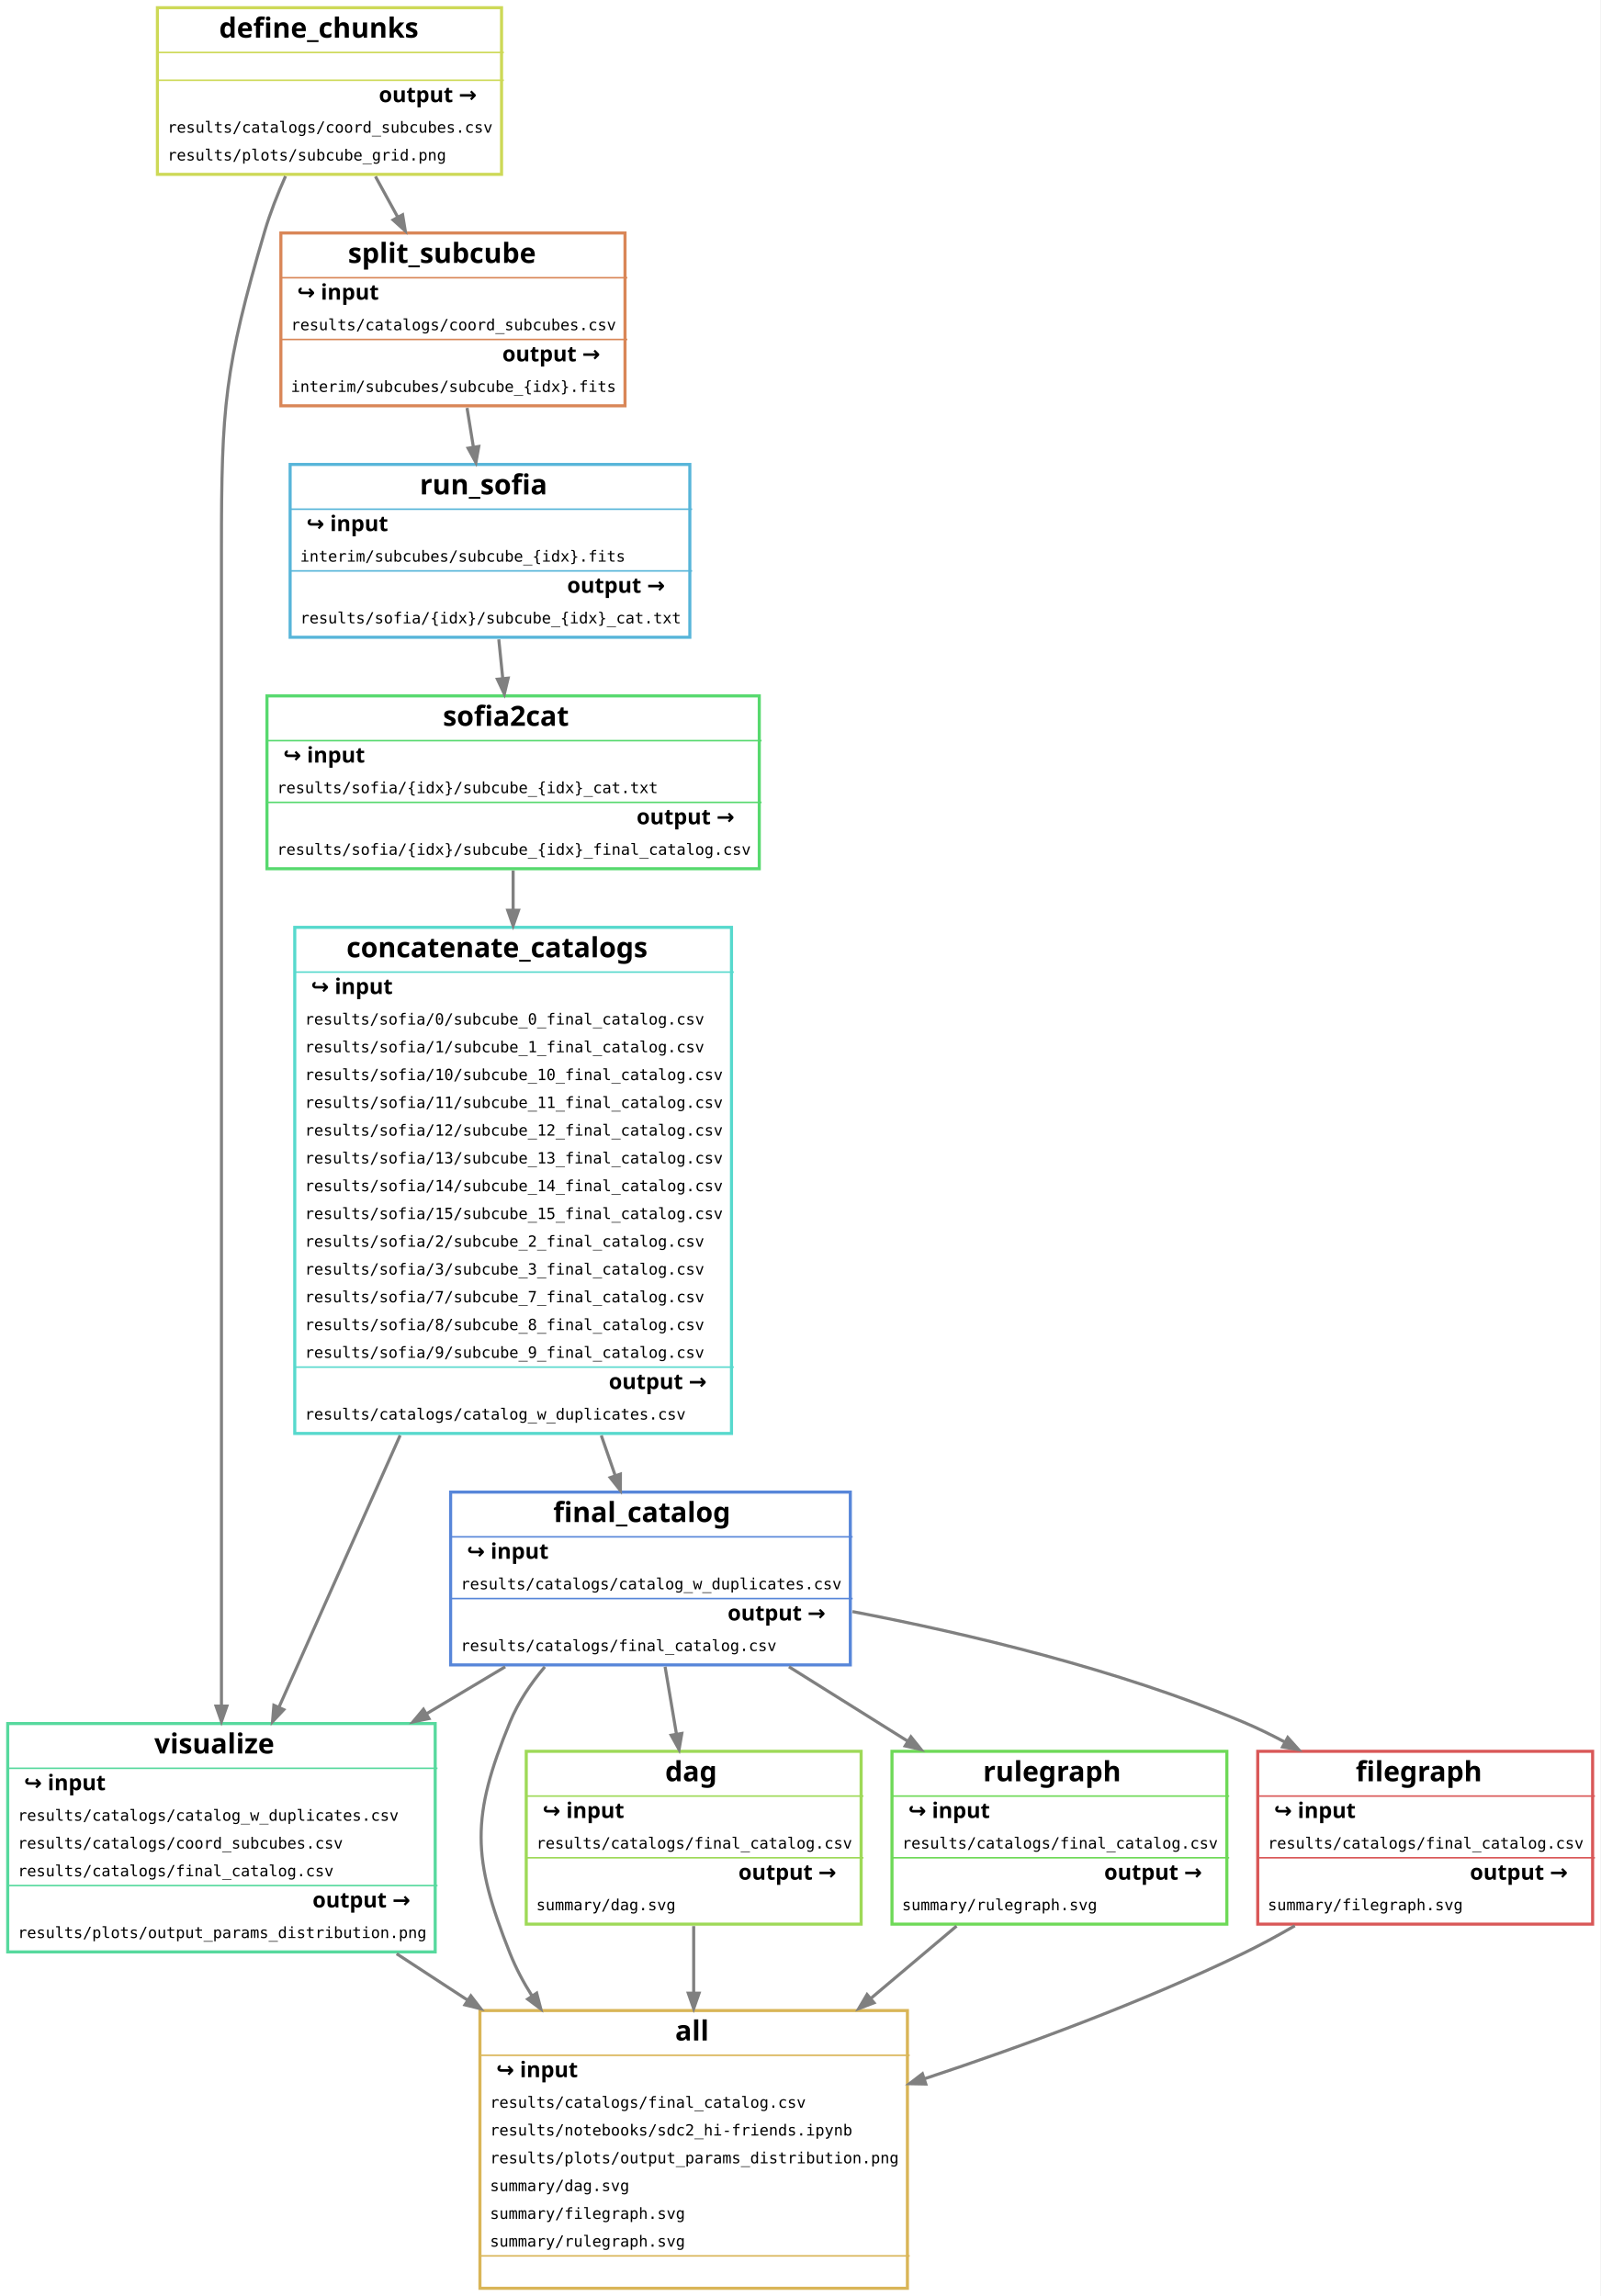
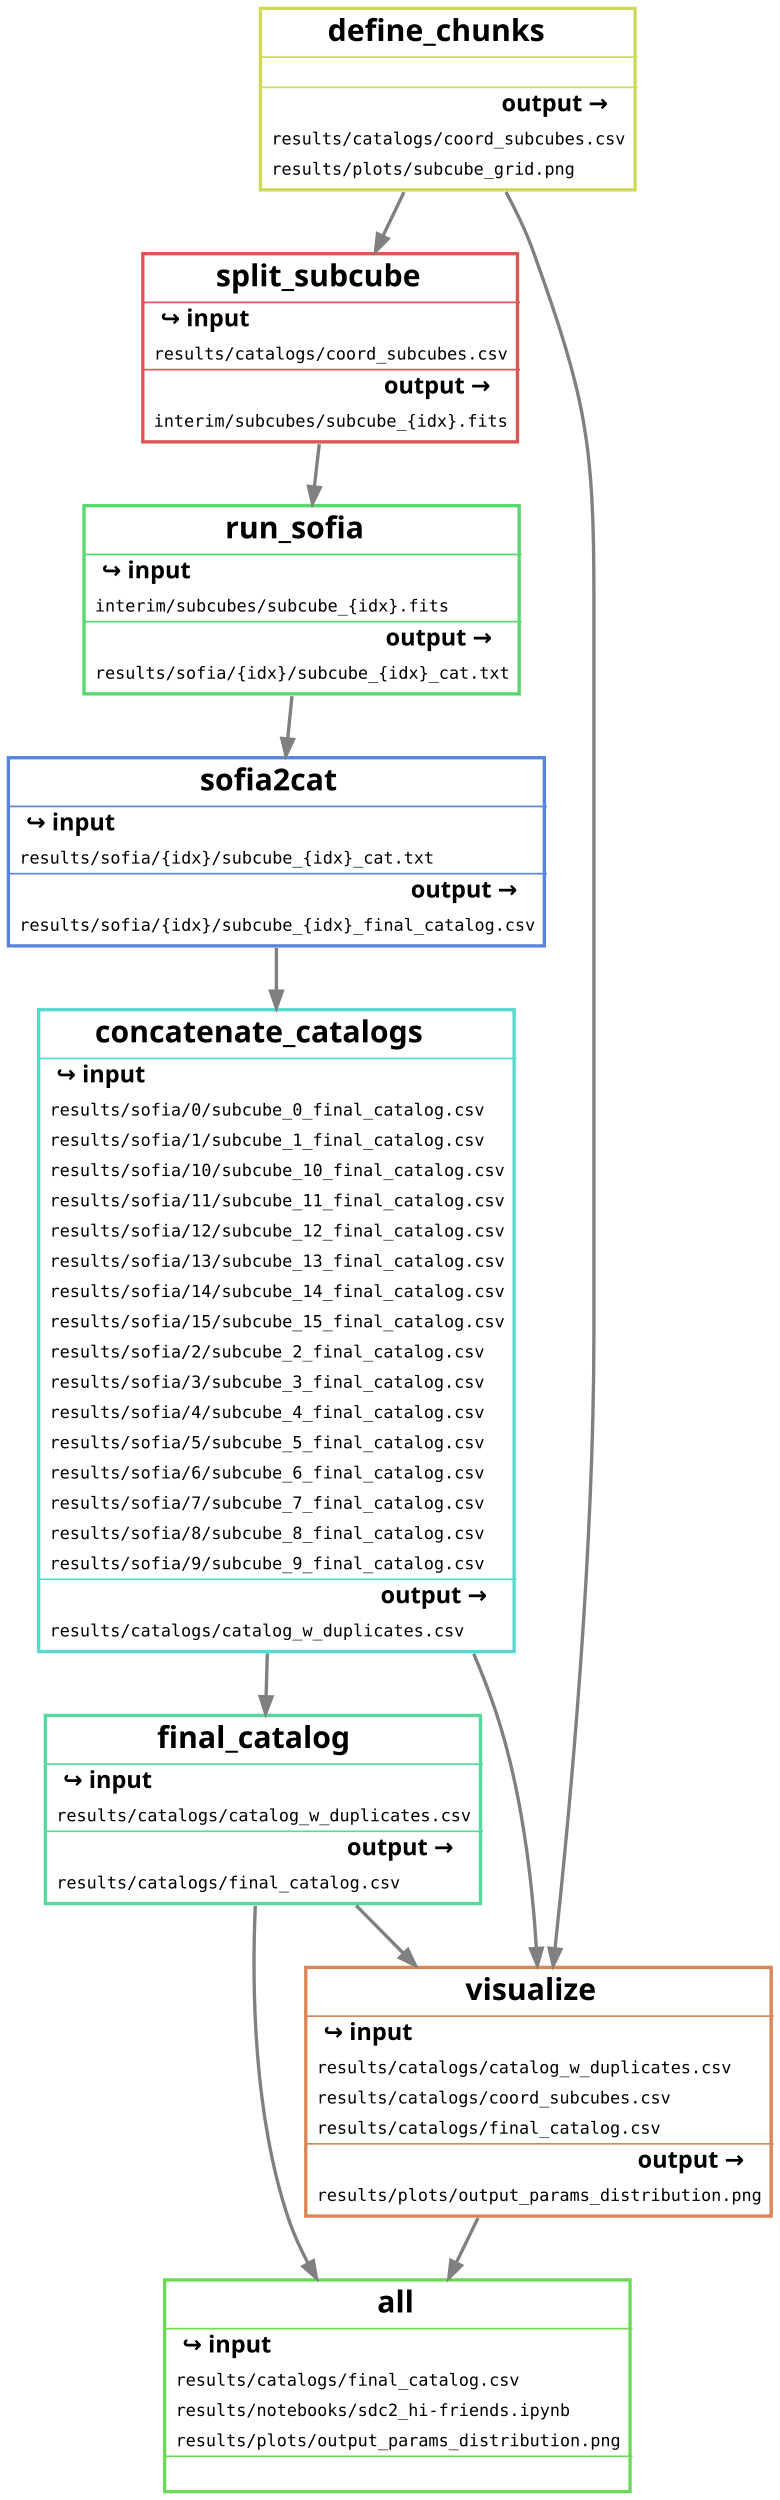
- <svg xmlns="http://www.w3.org/2000/svg" width="1037pt" height="1488pt" viewBox="0.00 0.00 1037.00 1488.00">
+ <svg xmlns="http://www.w3.org/2000/svg" width="464pt" height="1488pt" viewBox="0.00 0.00 464.00 1488.00">
  <g id="graph0" class="graph" transform="scale(1 1) rotate(0) translate(4 1484)">
-     <polygon fill="white" stroke="transparent" points="-4,4 -4,-1484 1033,-1484 1033,4 -4,4" />
+     <polygon fill="white" stroke="transparent" points="-4,4 -4,-1484 460,-1484 460,4 -4,4" />
    <g id="node1" class="node">
-       <text text-anchor="start" x="433.5" y="-161.6" font-family="sans" font-weight="bold" font-size="18.00">all</text>
-       <text text-anchor="start" x="313.5" y="-137.8" font-family="sans" font-size="10.00"> </text>
-       <text text-anchor="start" x="317.5" y="-137.8" font-family="sans" font-weight="bold" font-size="14.00">↪ input</text>
-       <text text-anchor="start" x="375.5" y="-137.8" font-family="sans" font-size="10.00"> </text>
-       <text text-anchor="start" x="313.5" y="-118" font-family="monospace" font-size="10.00">results/catalogs/final_catalog.csv</text>
-       <text text-anchor="start" x="313.5" y="-100" font-family="monospace" font-size="10.00">results/notebooks/sdc2_hi-friends.ipynb</text>
-       <text text-anchor="start" x="313.5" y="-82" font-family="monospace" font-size="10.00">results/plots/output_params_distribution.png</text>
-       <text text-anchor="start" x="313.5" y="-64" font-family="monospace" font-size="10.00">summary/dag.svg</text>
-       <text text-anchor="start" x="313.5" y="-46" font-family="monospace" font-size="10.00">summary/filegraph.svg</text>
-       <text text-anchor="start" x="313.5" y="-28" font-family="monospace" font-size="10.00">summary/rulegraph.svg</text>
-       <text text-anchor="start" x="571.5" y="-10" font-family="sans" font-size="10.00">  </text>
-       <polygon fill="#d9b557" stroke="#d9b557" points="307.5,-152 307.5,-152 585.5,-152 585.5,-152 307.5,-152" />
-       <polygon fill="#d9b557" stroke="#d9b557" points="307.5,-22 307.5,-22 585.5,-22 585.5,-22 307.5,-22" />
-       <polygon fill="none" stroke="#d9b557" stroke-width="2" points="307,-1 307,-181 584,-181 584,-1 307,-1" />
+       <text text-anchor="start" x="220.5" y="-107.6" font-family="sans" font-weight="bold" font-size="18.00">all</text>
+       <text text-anchor="start" x="100.5" y="-83.8" font-family="sans" font-size="10.00"> </text>
+       <text text-anchor="start" x="104.5" y="-83.8" font-family="sans" font-weight="bold" font-size="14.00">↪ input</text>
+       <text text-anchor="start" x="162.5" y="-83.8" font-family="sans" font-size="10.00"> </text>
+       <text text-anchor="start" x="100.5" y="-64" font-family="monospace" font-size="10.00">results/catalogs/final_catalog.csv</text>
+       <text text-anchor="start" x="100.5" y="-46" font-family="monospace" font-size="10.00">results/notebooks/sdc2_hi-friends.ipynb</text>
+       <text text-anchor="start" x="100.5" y="-28" font-family="monospace" font-size="10.00">results/plots/output_params_distribution.png</text>
+       <text text-anchor="start" x="358.5" y="-10" font-family="sans" font-size="10.00">  </text>
+       <polygon fill="#6ed957" stroke="#6ed957" points="94.5,-98 94.5,-98 372.5,-98 372.5,-98 94.5,-98" />
+       <polygon fill="#6ed957" stroke="#6ed957" points="94.5,-22 94.5,-22 372.5,-22 372.5,-22 94.5,-22" />
+       <polygon fill="none" stroke="#6ed957" stroke-width="2" points="94,-1 94,-127 371,-127 371,-1 94,-1" />
    </g>
    <g id="node2" class="node">
-       <text text-anchor="start" x="354.5" y="-497.6" font-family="sans" font-weight="bold" font-size="18.00">final_catalog</text>
-       <text text-anchor="start" x="294.5" y="-473.8" font-family="sans" font-size="10.00"> </text>
-       <text text-anchor="start" x="298.5" y="-473.8" font-family="sans" font-weight="bold" font-size="14.00">↪ input</text>
-       <text text-anchor="start" x="356.5" y="-473.8" font-family="sans" font-size="10.00"> </text>
-       <text text-anchor="start" x="294.5" y="-454" font-family="monospace" font-size="10.00">results/catalogs/catalog_w_duplicates.csv</text>
-       <text text-anchor="start" x="463.5" y="-433.8" font-family="sans" font-size="10.00"> </text>
-       <text text-anchor="start" x="467.5" y="-433.8" font-family="sans" font-weight="bold" font-size="14.00">output →</text>
-       <text text-anchor="start" x="537.5" y="-433.8" font-family="sans" font-size="10.00"> </text>
-       <text text-anchor="start" x="294.5" y="-414" font-family="monospace" font-size="10.00">results/catalogs/final_catalog.csv</text>
-       <polygon fill="#5786d9" stroke="#5786d9" points="288.5,-488 288.5,-488 548.5,-488 548.5,-488 288.5,-488" />
-       <polygon fill="#5786d9" stroke="#5786d9" points="288.5,-448 288.5,-448 548.5,-448 548.5,-448 288.5,-448" />
-       <polygon fill="none" stroke="#5786d9" stroke-width="2" points="288,-405 288,-517 547,-517 547,-405 288,-405" />
+       <text text-anchor="start" x="89.5" y="-443.6" font-family="sans" font-weight="bold" font-size="18.00">final_catalog</text>
+       <text text-anchor="start" x="29.5" y="-419.8" font-family="sans" font-size="10.00"> </text>
+       <text text-anchor="start" x="33.5" y="-419.8" font-family="sans" font-weight="bold" font-size="14.00">↪ input</text>
+       <text text-anchor="start" x="91.5" y="-419.8" font-family="sans" font-size="10.00"> </text>
+       <text text-anchor="start" x="29.5" y="-400" font-family="monospace" font-size="10.00">results/catalogs/catalog_w_duplicates.csv</text>
+       <text text-anchor="start" x="198.5" y="-379.8" font-family="sans" font-size="10.00"> </text>
+       <text text-anchor="start" x="202.5" y="-379.8" font-family="sans" font-weight="bold" font-size="14.00">output →</text>
+       <text text-anchor="start" x="272.5" y="-379.8" font-family="sans" font-size="10.00"> </text>
+       <text text-anchor="start" x="29.5" y="-360" font-family="monospace" font-size="10.00">results/catalogs/final_catalog.csv</text>
+       <polygon fill="#57d99e" stroke="#57d99e" points="23.5,-434 23.5,-434 283.5,-434 283.5,-434 23.5,-434" />
+       <polygon fill="#57d99e" stroke="#57d99e" points="23.5,-394 23.5,-394 283.5,-394 283.5,-394 23.5,-394" />
+       <polygon fill="none" stroke="#57d99e" stroke-width="2" points="23,-351 23,-463 282,-463 282,-351 23,-351" />
+     </g>
+     <g id="edge2" class="edge">
+       <path fill="none" stroke="grey" stroke-width="2" d="M147.95,-349.67C145.77,-299.61 147.15,-225.11 167.5,-164 170.57,-154.78 174.72,-145.6 179.45,-136.74" />
+       <polygon fill="grey" stroke="grey" stroke-width="2" points="182.51,-138.44 184.35,-128.01 176.4,-135.01 182.51,-138.44" />
+     </g>
+     <g id="node8" class="node">
+       <text text-anchor="start" x="273" y="-293.6" font-family="sans" font-weight="bold" font-size="18.00">visualize</text>
+       <text text-anchor="start" x="184.5" y="-269.8" font-family="sans" font-size="10.00"> </text>
+       <text text-anchor="start" x="188.5" y="-269.8" font-family="sans" font-weight="bold" font-size="14.00">↪ input</text>
+       <text text-anchor="start" x="246.5" y="-269.8" font-family="sans" font-size="10.00"> </text>
+       <text text-anchor="start" x="184.5" y="-250" font-family="monospace" font-size="10.00">results/catalogs/catalog_w_duplicates.csv</text>
+       <text text-anchor="start" x="184.5" y="-232" font-family="monospace" font-size="10.00">results/catalogs/coord_subcubes.csv</text>
+       <text text-anchor="start" x="184.5" y="-214" font-family="monospace" font-size="10.00">results/catalogs/final_catalog.csv</text>
+       <text text-anchor="start" x="371.5" y="-193.8" font-family="sans" font-size="10.00"> </text>
+       <text text-anchor="start" x="375.5" y="-193.8" font-family="sans" font-weight="bold" font-size="14.00">output →</text>
+       <text text-anchor="start" x="445.5" y="-193.8" font-family="sans" font-size="10.00"> </text>
+       <text text-anchor="start" x="184.5" y="-174" font-family="monospace" font-size="10.00">results/plots/output_params_distribution.png</text>
+       <polygon fill="#d98657" stroke="#d98657" points="178.5,-284 178.5,-284 456.5,-284 456.5,-284 178.5,-284" />
+       <polygon fill="#d98657" stroke="#d98657" points="178.5,-208 178.5,-208 456.5,-208 456.5,-208 178.5,-208" />
+       <polygon fill="none" stroke="#d98657" stroke-width="2" points="178,-165 178,-313 455,-313 455,-165 178,-165" />
+     </g>
+     <g id="edge8" class="edge">
+       <path fill="none" stroke="grey" stroke-width="2" d="M208.02,-349.8C217.06,-340.66 226.57,-331.03 236.06,-321.42" />
+       <polygon fill="grey" stroke="grey" stroke-width="2" points="238.76,-323.67 243.3,-314.09 233.78,-318.75 238.76,-323.67" />
+     </g>
+     <g id="node3" class="node">
+       <text text-anchor="start" x="52.5" y="-863.6" font-family="sans" font-weight="bold" font-size="18.00">concatenate_catalogs</text>
+       <text text-anchor="start" x="25.5" y="-839.8" font-family="sans" font-size="10.00"> </text>
+       <text text-anchor="start" x="29.5" y="-839.8" font-family="sans" font-weight="bold" font-size="14.00">↪ input</text>
+       <text text-anchor="start" x="87.5" y="-839.8" font-family="sans" font-size="10.00"> </text>
+       <text text-anchor="start" x="25.5" y="-820" font-family="monospace" font-size="10.00">results/sofia/0/subcube_0_final_catalog.csv</text>
+       <text text-anchor="start" x="25.5" y="-802" font-family="monospace" font-size="10.00">results/sofia/1/subcube_1_final_catalog.csv</text>
+       <text text-anchor="start" x="25.5" y="-784" font-family="monospace" font-size="10.00">results/sofia/10/subcube_10_final_catalog.csv</text>
+       <text text-anchor="start" x="25.5" y="-766" font-family="monospace" font-size="10.00">results/sofia/11/subcube_11_final_catalog.csv</text>
+       <text text-anchor="start" x="25.5" y="-748" font-family="monospace" font-size="10.00">results/sofia/12/subcube_12_final_catalog.csv</text>
+       <text text-anchor="start" x="25.5" y="-730" font-family="monospace" font-size="10.00">results/sofia/13/subcube_13_final_catalog.csv</text>
+       <text text-anchor="start" x="25.5" y="-712" font-family="monospace" font-size="10.00">results/sofia/14/subcube_14_final_catalog.csv</text>
+       <text text-anchor="start" x="25.5" y="-694" font-family="monospace" font-size="10.00">results/sofia/15/subcube_15_final_catalog.csv</text>
+       <text text-anchor="start" x="25.5" y="-676" font-family="monospace" font-size="10.00">results/sofia/2/subcube_2_final_catalog.csv</text>
+       <text text-anchor="start" x="25.5" y="-658" font-family="monospace" font-size="10.00">results/sofia/3/subcube_3_final_catalog.csv</text>
+       <text text-anchor="start" x="25.5" y="-640" font-family="monospace" font-size="10.00">results/sofia/4/subcube_4_final_catalog.csv</text>
+       <text text-anchor="start" x="25.5" y="-622" font-family="monospace" font-size="10.00">results/sofia/5/subcube_5_final_catalog.csv</text>
+       <text text-anchor="start" x="25.5" y="-604" font-family="monospace" font-size="10.00">results/sofia/6/subcube_6_final_catalog.csv</text>
+       <text text-anchor="start" x="25.5" y="-586" font-family="monospace" font-size="10.00">results/sofia/7/subcube_7_final_catalog.csv</text>
+       <text text-anchor="start" x="25.5" y="-568" font-family="monospace" font-size="10.00">results/sofia/8/subcube_8_final_catalog.csv</text>
+       <text text-anchor="start" x="25.5" y="-550" font-family="monospace" font-size="10.00">results/sofia/9/subcube_9_final_catalog.csv</text>
+       <text text-anchor="start" x="218.5" y="-529.8" font-family="sans" font-size="10.00"> </text>
+       <text text-anchor="start" x="222.5" y="-529.8" font-family="sans" font-weight="bold" font-size="14.00">output →</text>
+       <text text-anchor="start" x="292.5" y="-529.8" font-family="sans" font-size="10.00"> </text>
+       <text text-anchor="start" x="25.5" y="-510" font-family="monospace" font-size="10.00">results/catalogs/catalog_w_duplicates.csv</text>
+       <polygon fill="#57d9cd" stroke="#57d9cd" points="19.5,-854 19.5,-854 303.5,-854 303.5,-854 19.5,-854" />
+       <polygon fill="#57d9cd" stroke="#57d9cd" points="19.5,-544 19.5,-544 303.5,-544 303.5,-544 19.5,-544" />
+       <polygon fill="none" stroke="#57d9cd" stroke-width="2" points="19,-501 19,-883 302,-883 302,-501 19,-501" />
+     </g>
+     <g id="edge3" class="edge">
+       <path fill="none" stroke="grey" stroke-width="2" d="M155.1,-499.88C154.84,-490.95 154.6,-482.31 154.37,-474.15" />
+       <polygon fill="grey" stroke="grey" stroke-width="2" points="157.87,-473.98 154.09,-464.08 150.87,-474.18 157.87,-473.98" />
+     </g>
+     <g id="edge9" class="edge">
+       <path fill="none" stroke="grey" stroke-width="2" d="M277.96,-499.71C283.02,-487.84 287.6,-475.89 291.5,-464 306.19,-419.26 312.6,-367.08 315.26,-324.34" />
+       <polygon fill="grey" stroke="grey" stroke-width="2" points="318.76,-324.43 315.83,-314.25 311.77,-324.04 318.76,-324.43" />
+     </g>
+     <g id="node4" class="node">
+       <text text-anchor="start" x="115" y="-1013.6" font-family="sans" font-weight="bold" font-size="18.00">sofia2cat</text>
+       <text text-anchor="start" x="7.5" y="-989.8" font-family="sans" font-size="10.00"> </text>
+       <text text-anchor="start" x="11.5" y="-989.8" font-family="sans" font-weight="bold" font-size="14.00">↪ input</text>
+       <text text-anchor="start" x="69.5" y="-989.8" font-family="sans" font-size="10.00"> </text>
+       <text text-anchor="start" x="7.5" y="-970" font-family="monospace" font-size="10.00">results/sofia/{idx}/subcube_{idx}_cat.txt</text>
+       <text text-anchor="start" x="236.5" y="-949.8" font-family="sans" font-size="10.00"> </text>
+       <text text-anchor="start" x="240.5" y="-949.8" font-family="sans" font-weight="bold" font-size="14.00">output →</text>
+       <text text-anchor="start" x="310.5" y="-949.8" font-family="sans" font-size="10.00"> </text>
+       <text text-anchor="start" x="7.5" y="-930" font-family="monospace" font-size="10.00">results/sofia/{idx}/subcube_{idx}_final_catalog.csv</text>
+       <polygon fill="#5786d9" stroke="#5786d9" points="1.5,-1004 1.5,-1004 321.5,-1004 321.5,-1004 1.5,-1004" />
+       <polygon fill="#5786d9" stroke="#5786d9" points="1.5,-964 1.5,-964 321.5,-964 321.5,-964 1.5,-964" />
+       <polygon fill="none" stroke="#5786d9" stroke-width="2" points="1,-921 1,-1033 320,-1033 320,-921 1,-921" />
+     </g>
+     <g id="edge4" class="edge">
+       <path fill="none" stroke="grey" stroke-width="2" d="M160.5,-919.75C160.5,-911.79 160.5,-903.25 160.5,-894.32" />
+       <polygon fill="grey" stroke="grey" stroke-width="2" points="164,-894.08 160.5,-884.08 157,-894.08 164,-894.08" />
+     </g>
+     <g id="node5" class="node">
+       <text text-anchor="start" x="130" y="-1163.6" font-family="sans" font-weight="bold" font-size="18.00">run_sofia</text>
+       <text text-anchor="start" x="52.5" y="-1139.8" font-family="sans" font-size="10.00"> </text>
+       <text text-anchor="start" x="56.5" y="-1139.8" font-family="sans" font-weight="bold" font-size="14.00">↪ input</text>
+       <text text-anchor="start" x="114.5" y="-1139.8" font-family="sans" font-size="10.00"> </text>
+       <text text-anchor="start" x="52.5" y="-1120" font-family="monospace" font-size="10.00">interim/subcubes/subcube_{idx}.fits</text>
+       <text text-anchor="start" x="221.5" y="-1099.8" font-family="sans" font-size="10.00"> </text>
+       <text text-anchor="start" x="225.5" y="-1099.8" font-family="sans" font-weight="bold" font-size="14.00">output →</text>
+       <text text-anchor="start" x="295.5" y="-1099.8" font-family="sans" font-size="10.00"> </text>
+       <text text-anchor="start" x="52.5" y="-1080" font-family="monospace" font-size="10.00">results/sofia/{idx}/subcube_{idx}_cat.txt</text>
+       <polygon fill="#57d96e" stroke="#57d96e" points="46.5,-1154 46.5,-1154 306.5,-1154 306.5,-1154 46.5,-1154" />
+       <polygon fill="#57d96e" stroke="#57d96e" points="46.5,-1114 46.5,-1114 306.5,-1114 306.5,-1114 46.5,-1114" />
+       <polygon fill="none" stroke="#57d96e" stroke-width="2" points="46,-1071 46,-1183 305,-1183 305,-1071 46,-1071" />
    </g>
    <g id="edge5" class="edge">
-       <path fill="none" stroke="grey" stroke-width="2" d="M349.05,-403.77C339.86,-392.92 331.8,-380.88 326.5,-368 301.16,-306.34 301.87,-279.95 326.5,-218 330.29,-208.47 335.18,-199.23 340.82,-190.4" />
-       <polygon fill="grey" stroke="grey" stroke-width="2" points="343.76,-192.3 346.43,-182.05 337.95,-188.39 343.76,-192.3" />
+       <path fill="none" stroke="grey" stroke-width="2" d="M169.79,-1069.63C168.95,-1061.38 168.08,-1052.82 167.23,-1044.4" />
+       <polygon fill="grey" stroke="grey" stroke-width="2" points="170.69,-1043.81 166.2,-1034.22 163.72,-1044.52 170.69,-1043.81" />
    </g>
-     <g id="node8" class="node">
-       <text text-anchor="start" x="96" y="-347.6" font-family="sans" font-weight="bold" font-size="18.00">visualize</text>
-       <text text-anchor="start" x="7.5" y="-323.8" font-family="sans" font-size="10.00"> </text>
-       <text text-anchor="start" x="11.5" y="-323.8" font-family="sans" font-weight="bold" font-size="14.00">↪ input</text>
-       <text text-anchor="start" x="69.5" y="-323.8" font-family="sans" font-size="10.00"> </text>
-       <text text-anchor="start" x="7.5" y="-304" font-family="monospace" font-size="10.00">results/catalogs/catalog_w_duplicates.csv</text>
-       <text text-anchor="start" x="7.5" y="-286" font-family="monospace" font-size="10.00">results/catalogs/coord_subcubes.csv</text>
-       <text text-anchor="start" x="7.5" y="-268" font-family="monospace" font-size="10.00">results/catalogs/final_catalog.csv</text>
-       <text text-anchor="start" x="194.5" y="-247.8" font-family="sans" font-size="10.00"> </text>
-       <text text-anchor="start" x="198.5" y="-247.8" font-family="sans" font-weight="bold" font-size="14.00">output →</text>
-       <text text-anchor="start" x="268.5" y="-247.8" font-family="sans" font-size="10.00"> </text>
-       <text text-anchor="start" x="7.5" y="-228" font-family="monospace" font-size="10.00">results/plots/output_params_distribution.png</text>
-       <polygon fill="#57d99e" stroke="#57d99e" points="1.5,-338 1.5,-338 279.5,-338 279.5,-338 1.5,-338" />
-       <polygon fill="#57d99e" stroke="#57d99e" points="1.5,-262 1.5,-262 279.5,-262 279.5,-262 1.5,-262" />
-       <polygon fill="none" stroke="#57d99e" stroke-width="2" points="1,-219 1,-367 278,-367 278,-219 1,-219" />
-     </g>
-     <g id="edge13" class="edge">
-       <path fill="none" stroke="grey" stroke-width="2" d="M323.38,-403.8C307.02,-394.03 289.72,-383.7 272.55,-373.45" />
-       <polygon fill="grey" stroke="grey" stroke-width="2" points="273.97,-370.22 263.59,-368.09 270.38,-376.23 273.97,-370.22" />
-     </g>
-     <g id="node9" class="node">
-       <text text-anchor="start" x="427" y="-329.6" font-family="sans" font-weight="bold" font-size="18.00">dag</text>
-       <text text-anchor="start" x="343.5" y="-305.8" font-family="sans" font-size="10.00"> </text>
-       <text text-anchor="start" x="347.5" y="-305.8" font-family="sans" font-weight="bold" font-size="14.00">↪ input</text>
-       <text text-anchor="start" x="405.5" y="-305.8" font-family="sans" font-size="10.00"> </text>
-       <text text-anchor="start" x="343.5" y="-286" font-family="monospace" font-size="10.00">results/catalogs/final_catalog.csv</text>
-       <text text-anchor="start" x="470.5" y="-265.8" font-family="sans" font-size="10.00"> </text>
-       <text text-anchor="start" x="474.5" y="-265.8" font-family="sans" font-weight="bold" font-size="14.00">output →</text>
-       <text text-anchor="start" x="544.5" y="-265.8" font-family="sans" font-size="10.00"> </text>
-       <text text-anchor="start" x="343.5" y="-246" font-family="monospace" font-size="10.00">summary/dag.svg</text>
-       <polygon fill="#9ed957" stroke="#9ed957" points="337.5,-320 337.5,-320 555.5,-320 555.5,-320 337.5,-320" />
-       <polygon fill="#9ed957" stroke="#9ed957" points="337.5,-280 337.5,-280 555.5,-280 555.5,-280 337.5,-280" />
-       <polygon fill="none" stroke="#9ed957" stroke-width="2" points="337,-237 337,-349 554,-349 554,-237 337,-237" />
-     </g>
-     <g id="edge14" class="edge">
-       <path fill="none" stroke="grey" stroke-width="2" d="M426.98,-403.8C429.35,-389.74 431.92,-374.53 434.36,-360.04" />
-       <polygon fill="grey" stroke="grey" stroke-width="2" points="437.82,-360.59 436.03,-350.14 430.92,-359.42 437.82,-360.59" />
-     </g>
-     <g id="node10" class="node">
-       <text text-anchor="start" x="633" y="-329.6" font-family="sans" font-weight="bold" font-size="18.00">rulegraph</text>
-       <text text-anchor="start" x="580.5" y="-305.8" font-family="sans" font-size="10.00"> </text>
-       <text text-anchor="start" x="584.5" y="-305.8" font-family="sans" font-weight="bold" font-size="14.00">↪ input</text>
-       <text text-anchor="start" x="642.5" y="-305.8" font-family="sans" font-size="10.00"> </text>
-       <text text-anchor="start" x="580.5" y="-286" font-family="monospace" font-size="10.00">results/catalogs/final_catalog.csv</text>
-       <text text-anchor="start" x="707.5" y="-265.8" font-family="sans" font-size="10.00"> </text>
-       <text text-anchor="start" x="711.5" y="-265.8" font-family="sans" font-weight="bold" font-size="14.00">output →</text>
-       <text text-anchor="start" x="781.5" y="-265.8" font-family="sans" font-size="10.00"> </text>
-       <text text-anchor="start" x="580.5" y="-246" font-family="monospace" font-size="10.00">summary/rulegraph.svg</text>
-       <polygon fill="#6ed957" stroke="#6ed957" points="574.5,-320 574.5,-320 792.5,-320 792.5,-320 574.5,-320" />
-       <polygon fill="#6ed957" stroke="#6ed957" points="574.5,-280 574.5,-280 792.5,-280 792.5,-280 574.5,-280" />
-       <polygon fill="none" stroke="#6ed957" stroke-width="2" points="574,-237 574,-349 791,-349 791,-237 574,-237" />
-     </g>
-     <g id="edge15" class="edge">
-       <path fill="none" stroke="grey" stroke-width="2" d="M507.22,-403.8C532.04,-388.25 559.11,-371.3 584.38,-355.46" />
-       <polygon fill="grey" stroke="grey" stroke-width="2" points="586.26,-358.42 592.88,-350.14 582.54,-352.48 586.26,-358.42" />
-     </g>
-     <g id="node11" class="node">
-       <text text-anchor="start" x="874.5" y="-329.6" font-family="sans" font-weight="bold" font-size="18.00">filegraph</text>
-       <text text-anchor="start" x="817.5" y="-305.8" font-family="sans" font-size="10.00"> </text>
-       <text text-anchor="start" x="821.5" y="-305.8" font-family="sans" font-weight="bold" font-size="14.00">↪ input</text>
-       <text text-anchor="start" x="879.5" y="-305.8" font-family="sans" font-size="10.00"> </text>
-       <text text-anchor="start" x="817.5" y="-286" font-family="monospace" font-size="10.00">results/catalogs/final_catalog.csv</text>
-       <text text-anchor="start" x="944.5" y="-265.8" font-family="sans" font-size="10.00"> </text>
-       <text text-anchor="start" x="948.5" y="-265.8" font-family="sans" font-weight="bold" font-size="14.00">output →</text>
-       <text text-anchor="start" x="1018.5" y="-265.8" font-family="sans" font-size="10.00"> </text>
-       <text text-anchor="start" x="817.5" y="-246" font-family="monospace" font-size="10.00">summary/filegraph.svg</text>
-       <polygon fill="#d95757" stroke="#d95757" points="811.5,-320 811.5,-320 1029.5,-320 1029.5,-320 811.5,-320" />
-       <polygon fill="#d95757" stroke="#d95757" points="811.5,-280 811.5,-280 1029.5,-280 1029.5,-280 811.5,-280" />
-       <polygon fill="none" stroke="#d95757" stroke-width="2" points="811,-237 811,-349 1028,-349 1028,-237 811,-237" />
-     </g>
-     <g id="edge16" class="edge">
-       <path fill="none" stroke="grey" stroke-width="2" d="M548.38,-439.57C624.22,-425.07 720.44,-402.05 801.5,-368 810.53,-364.21 819.66,-359.76 828.62,-354.97" />
-       <polygon fill="grey" stroke="grey" stroke-width="2" points="830.45,-357.96 837.52,-350.07 827.08,-351.82 830.45,-357.96" />
-     </g>
-     <g id="node3" class="node">
-       <text text-anchor="start" x="220.5" y="-863.6" font-family="sans" font-weight="bold" font-size="18.00">concatenate_catalogs</text>
-       <text text-anchor="start" x="193.5" y="-839.8" font-family="sans" font-size="10.00"> </text>
-       <text text-anchor="start" x="197.5" y="-839.8" font-family="sans" font-weight="bold" font-size="14.00">↪ input</text>
-       <text text-anchor="start" x="255.5" y="-839.8" font-family="sans" font-size="10.00"> </text>
-       <text text-anchor="start" x="193.5" y="-820" font-family="monospace" font-size="10.00">results/sofia/0/subcube_0_final_catalog.csv</text>
-       <text text-anchor="start" x="193.5" y="-802" font-family="monospace" font-size="10.00">results/sofia/1/subcube_1_final_catalog.csv</text>
-       <text text-anchor="start" x="193.5" y="-784" font-family="monospace" font-size="10.00">results/sofia/10/subcube_10_final_catalog.csv</text>
-       <text text-anchor="start" x="193.5" y="-766" font-family="monospace" font-size="10.00">results/sofia/11/subcube_11_final_catalog.csv</text>
-       <text text-anchor="start" x="193.5" y="-748" font-family="monospace" font-size="10.00">results/sofia/12/subcube_12_final_catalog.csv</text>
-       <text text-anchor="start" x="193.5" y="-730" font-family="monospace" font-size="10.00">results/sofia/13/subcube_13_final_catalog.csv</text>
-       <text text-anchor="start" x="193.5" y="-712" font-family="monospace" font-size="10.00">results/sofia/14/subcube_14_final_catalog.csv</text>
-       <text text-anchor="start" x="193.5" y="-694" font-family="monospace" font-size="10.00">results/sofia/15/subcube_15_final_catalog.csv</text>
-       <text text-anchor="start" x="193.5" y="-676" font-family="monospace" font-size="10.00">results/sofia/2/subcube_2_final_catalog.csv</text>
-       <text text-anchor="start" x="193.5" y="-658" font-family="monospace" font-size="10.00">results/sofia/3/subcube_3_final_catalog.csv</text>
-       <text text-anchor="start" x="193.5" y="-640" font-family="monospace" font-size="10.00">results/sofia/7/subcube_7_final_catalog.csv</text>
-       <text text-anchor="start" x="193.5" y="-622" font-family="monospace" font-size="10.00">results/sofia/8/subcube_8_final_catalog.csv</text>
-       <text text-anchor="start" x="193.5" y="-604" font-family="monospace" font-size="10.00">results/sofia/9/subcube_9_final_catalog.csv</text>
-       <text text-anchor="start" x="386.5" y="-583.8" font-family="sans" font-size="10.00"> </text>
-       <text text-anchor="start" x="390.5" y="-583.8" font-family="sans" font-weight="bold" font-size="14.00">output →</text>
-       <text text-anchor="start" x="460.5" y="-583.8" font-family="sans" font-size="10.00"> </text>
-       <text text-anchor="start" x="193.5" y="-564" font-family="monospace" font-size="10.00">results/catalogs/catalog_w_duplicates.csv</text>
-       <polygon fill="#57d9cd" stroke="#57d9cd" points="187.5,-854 187.5,-854 471.5,-854 471.5,-854 187.5,-854" />
-       <polygon fill="#57d9cd" stroke="#57d9cd" points="187.5,-598 187.5,-598 471.5,-598 471.5,-598 187.5,-598" />
-       <polygon fill="none" stroke="#57d9cd" stroke-width="2" points="187,-555 187,-883 470,-883 470,-555 187,-555" />
+     <g id="node6" class="node">
+       <text text-anchor="start" x="124.5" y="-1313.6" font-family="sans" font-weight="bold" font-size="18.00">split_subcube</text>
+       <text text-anchor="start" x="87.5" y="-1289.8" font-family="sans" font-size="10.00"> </text>
+       <text text-anchor="start" x="91.5" y="-1289.8" font-family="sans" font-weight="bold" font-size="14.00">↪ input</text>
+       <text text-anchor="start" x="149.5" y="-1289.8" font-family="sans" font-size="10.00"> </text>
+       <text text-anchor="start" x="87.5" y="-1270" font-family="monospace" font-size="10.00">results/catalogs/coord_subcubes.csv</text>
+       <text text-anchor="start" x="220.5" y="-1249.8" font-family="sans" font-size="10.00"> </text>
+       <text text-anchor="start" x="224.5" y="-1249.8" font-family="sans" font-weight="bold" font-size="14.00">output →</text>
+       <text text-anchor="start" x="294.5" y="-1249.8" font-family="sans" font-size="10.00"> </text>
+       <text text-anchor="start" x="87.5" y="-1230" font-family="monospace" font-size="10.00">interim/subcubes/subcube_{idx}.fits</text>
+       <polygon fill="#d95757" stroke="#d95757" points="81.5,-1304 81.5,-1304 305.5,-1304 305.5,-1304 81.5,-1304" />
+       <polygon fill="#d95757" stroke="#d95757" points="81.5,-1264 81.5,-1264 305.5,-1264 305.5,-1264 81.5,-1264" />
+       <polygon fill="none" stroke="#d95757" stroke-width="2" points="81,-1221 81,-1333 304,-1333 304,-1221 81,-1221" />
    </g>
    <g id="edge6" class="edge">
-       <path fill="none" stroke="grey" stroke-width="2" d="M385.62,-553.7C388.76,-544.67 391.81,-535.91 394.69,-527.6" />
-       <polygon fill="grey" stroke="grey" stroke-width="2" points="398.02,-528.68 398,-518.08 391.41,-526.38 398.02,-528.68" />
+       <path fill="none" stroke="grey" stroke-width="2" d="M186.02,-1219.63C185.08,-1211.38 184.09,-1202.82 183.13,-1194.4" />
+       <polygon fill="grey" stroke="grey" stroke-width="2" points="186.58,-1193.75 181.96,-1184.22 179.62,-1194.55 186.58,-1193.75" />
    </g>
-     <g id="edge11" class="edge">
-       <path fill="none" stroke="grey" stroke-width="2" d="M255.29,-553.77C228.41,-493.47 199.11,-427.74 176.71,-377.48" />
-       <polygon fill="grey" stroke="grey" stroke-width="2" points="179.88,-375.99 172.61,-368.28 173.48,-378.84 179.88,-375.99" />
-     </g>
-     <g id="node4" class="node">
-       <text text-anchor="start" x="283" y="-1013.6" font-family="sans" font-weight="bold" font-size="18.00">sofia2cat</text>
-       <text text-anchor="start" x="175.5" y="-989.8" font-family="sans" font-size="10.00"> </text>
-       <text text-anchor="start" x="179.5" y="-989.8" font-family="sans" font-weight="bold" font-size="14.00">↪ input</text>
-       <text text-anchor="start" x="237.5" y="-989.8" font-family="sans" font-size="10.00"> </text>
-       <text text-anchor="start" x="175.5" y="-970" font-family="monospace" font-size="10.00">results/sofia/{idx}/subcube_{idx}_cat.txt</text>
-       <text text-anchor="start" x="404.5" y="-949.8" font-family="sans" font-size="10.00"> </text>
-       <text text-anchor="start" x="408.5" y="-949.8" font-family="sans" font-weight="bold" font-size="14.00">output →</text>
-       <text text-anchor="start" x="478.5" y="-949.8" font-family="sans" font-size="10.00"> </text>
-       <text text-anchor="start" x="175.5" y="-930" font-family="monospace" font-size="10.00">results/sofia/{idx}/subcube_{idx}_final_catalog.csv</text>
-       <polygon fill="#57d96e" stroke="#57d96e" points="169.5,-1004 169.5,-1004 489.5,-1004 489.5,-1004 169.5,-1004" />
-       <polygon fill="#57d96e" stroke="#57d96e" points="169.5,-964 169.5,-964 489.5,-964 489.5,-964 169.5,-964" />
-       <polygon fill="none" stroke="#57d96e" stroke-width="2" points="169,-921 169,-1033 488,-1033 488,-921 169,-921" />
+     <g id="node7" class="node">
+       <text text-anchor="start" x="191" y="-1459.6" font-family="sans" font-weight="bold" font-size="18.00">define_chunks</text>
+       <text text-anchor="start" x="157.5" y="-1438" font-family="sans" font-size="10.00">  </text>
+       <text text-anchor="start" x="290.5" y="-1417.8" font-family="sans" font-size="10.00"> </text>
+       <text text-anchor="start" x="294.5" y="-1417.8" font-family="sans" font-weight="bold" font-size="14.00">output →</text>
+       <text text-anchor="start" x="364.5" y="-1417.8" font-family="sans" font-size="10.00"> </text>
+       <text text-anchor="start" x="157.5" y="-1398" font-family="monospace" font-size="10.00">results/catalogs/coord_subcubes.csv</text>
+       <text text-anchor="start" x="157.5" y="-1380" font-family="monospace" font-size="10.00">results/plots/subcube_grid.png</text>
+       <polygon fill="#cdd957" stroke="#cdd957" points="151.5,-1450 151.5,-1450 375.5,-1450 375.5,-1450 151.5,-1450" />
+       <polygon fill="#cdd957" stroke="#cdd957" points="151.5,-1432 151.5,-1432 375.5,-1432 375.5,-1432 151.5,-1432" />
+       <polygon fill="none" stroke="#cdd957" stroke-width="2" points="151,-1371 151,-1479 374,-1479 374,-1371 151,-1371" />
    </g>
    <g id="edge7" class="edge">
-       <path fill="none" stroke="grey" stroke-width="2" d="M328.5,-919.82C328.5,-911.8 328.5,-903.22 328.5,-894.3" />
-       <polygon fill="grey" stroke="grey" stroke-width="2" points="332,-894.09 328.5,-884.09 325,-894.09 332,-894.09" />
-     </g>
-     <g id="node5" class="node">
-       <text text-anchor="start" x="268" y="-1163.6" font-family="sans" font-weight="bold" font-size="18.00">run_sofia</text>
-       <text text-anchor="start" x="190.5" y="-1139.8" font-family="sans" font-size="10.00"> </text>
-       <text text-anchor="start" x="194.5" y="-1139.8" font-family="sans" font-weight="bold" font-size="14.00">↪ input</text>
-       <text text-anchor="start" x="252.5" y="-1139.8" font-family="sans" font-size="10.00"> </text>
-       <text text-anchor="start" x="190.5" y="-1120" font-family="monospace" font-size="10.00">interim/subcubes/subcube_{idx}.fits</text>
-       <text text-anchor="start" x="359.5" y="-1099.8" font-family="sans" font-size="10.00"> </text>
-       <text text-anchor="start" x="363.5" y="-1099.8" font-family="sans" font-weight="bold" font-size="14.00">output →</text>
-       <text text-anchor="start" x="433.5" y="-1099.8" font-family="sans" font-size="10.00"> </text>
-       <text text-anchor="start" x="190.5" y="-1080" font-family="monospace" font-size="10.00">results/sofia/{idx}/subcube_{idx}_cat.txt</text>
-       <polygon fill="#57b5d9" stroke="#57b5d9" points="184.5,-1154 184.5,-1154 444.5,-1154 444.5,-1154 184.5,-1154" />
-       <polygon fill="#57b5d9" stroke="#57b5d9" points="184.5,-1114 184.5,-1114 444.5,-1114 444.5,-1114 184.5,-1114" />
-       <polygon fill="none" stroke="#57b5d9" stroke-width="2" points="184,-1071 184,-1183 443,-1183 443,-1071 184,-1071" />
-     </g>
-     <g id="edge8" class="edge">
-       <path fill="none" stroke="grey" stroke-width="2" d="M319.21,-1069.63C320.05,-1061.38 320.92,-1052.82 321.77,-1044.4" />
-       <polygon fill="grey" stroke="grey" stroke-width="2" points="325.28,-1044.52 322.8,-1034.22 318.31,-1043.81 325.28,-1044.52" />
-     </g>
-     <g id="node6" class="node">
-       <text text-anchor="start" x="221.5" y="-1313.6" font-family="sans" font-weight="bold" font-size="18.00">split_subcube</text>
-       <text text-anchor="start" x="184.5" y="-1289.8" font-family="sans" font-size="10.00"> </text>
-       <text text-anchor="start" x="188.5" y="-1289.8" font-family="sans" font-weight="bold" font-size="14.00">↪ input</text>
-       <text text-anchor="start" x="246.5" y="-1289.8" font-family="sans" font-size="10.00"> </text>
-       <text text-anchor="start" x="184.5" y="-1270" font-family="monospace" font-size="10.00">results/catalogs/coord_subcubes.csv</text>
-       <text text-anchor="start" x="317.5" y="-1249.8" font-family="sans" font-size="10.00"> </text>
-       <text text-anchor="start" x="321.5" y="-1249.8" font-family="sans" font-weight="bold" font-size="14.00">output →</text>
-       <text text-anchor="start" x="391.5" y="-1249.8" font-family="sans" font-size="10.00"> </text>
-       <text text-anchor="start" x="184.5" y="-1230" font-family="monospace" font-size="10.00">interim/subcubes/subcube_{idx}.fits</text>
-       <polygon fill="#d98657" stroke="#d98657" points="178.5,-1304 178.5,-1304 402.5,-1304 402.5,-1304 178.5,-1304" />
-       <polygon fill="#d98657" stroke="#d98657" points="178.5,-1264 178.5,-1264 402.5,-1264 402.5,-1264 178.5,-1264" />
-       <polygon fill="none" stroke="#d98657" stroke-width="2" points="178,-1221 178,-1333 401,-1333 401,-1221 178,-1221" />
-     </g>
-     <g id="edge9" class="edge">
-       <path fill="none" stroke="grey" stroke-width="2" d="M298.64,-1219.63C299.99,-1211.29 301.4,-1202.63 302.78,-1194.12" />
-       <polygon fill="grey" stroke="grey" stroke-width="2" points="306.24,-1194.65 304.38,-1184.22 299.33,-1193.53 306.24,-1194.65" />
-     </g>
-     <g id="node7" class="node">
-       <text text-anchor="start" x="138" y="-1459.6" font-family="sans" font-weight="bold" font-size="18.00">define_chunks</text>
-       <text text-anchor="start" x="104.5" y="-1438" font-family="sans" font-size="10.00">  </text>
-       <text text-anchor="start" x="237.5" y="-1417.8" font-family="sans" font-size="10.00"> </text>
-       <text text-anchor="start" x="241.5" y="-1417.8" font-family="sans" font-weight="bold" font-size="14.00">output →</text>
-       <text text-anchor="start" x="311.5" y="-1417.8" font-family="sans" font-size="10.00"> </text>
-       <text text-anchor="start" x="104.5" y="-1398" font-family="monospace" font-size="10.00">results/catalogs/coord_subcubes.csv</text>
-       <text text-anchor="start" x="104.5" y="-1380" font-family="monospace" font-size="10.00">results/plots/subcube_grid.png</text>
-       <polygon fill="#cdd957" stroke="#cdd957" points="98.5,-1450 98.5,-1450 322.5,-1450 322.5,-1450 98.5,-1450" />
-       <polygon fill="#cdd957" stroke="#cdd957" points="98.5,-1432 98.5,-1432 322.5,-1432 322.5,-1432 98.5,-1432" />
-       <polygon fill="none" stroke="#cdd957" stroke-width="2" points="98,-1371 98,-1479 321,-1479 321,-1371 98,-1371" />
+       <path fill="none" stroke="grey" stroke-width="2" d="M236.43,-1369.63C232.34,-1361.09 228.07,-1352.18 223.87,-1343.42" />
+       <polygon fill="grey" stroke="grey" stroke-width="2" points="227,-1341.87 219.52,-1334.36 220.69,-1344.89 227,-1341.87" />
    </g>
    <g id="edge10" class="edge">
-       <path fill="none" stroke="grey" stroke-width="2" d="M239.29,-1369.63C244.02,-1361 248.96,-1351.99 253.81,-1343.14" />
-       <polygon fill="grey" stroke="grey" stroke-width="2" points="256.88,-1344.81 258.62,-1334.36 250.74,-1341.45 256.88,-1344.81" />
-     </g>
-     <g id="edge12" class="edge">
-       <path fill="none" stroke="grey" stroke-width="2" d="M181.02,-1369.81C175.85,-1358.24 171,-1345.91 167.5,-1334 141.45,-1245.35 139.5,-1220.4 139.5,-1128 139.5,-1128 139.5,-1128 139.5,-718 139.5,-600.23 139.5,-464.05 139.5,-378.48" />
-       <polygon fill="grey" stroke="grey" stroke-width="2" points="143,-378.29 139.5,-368.29 136,-378.29 143,-378.29" />
-     </g>
-     <g id="edge4" class="edge">
-       <path fill="none" stroke="grey" stroke-width="2" d="M253.01,-217.81C268.01,-208.01 283.55,-197.85 299,-187.75" />
-       <polygon fill="grey" stroke="grey" stroke-width="2" points="301.11,-190.55 307.57,-182.15 297.28,-184.69 301.11,-190.55" />
-     </g>
-     <g id="edge2" class="edge">
-       <path fill="none" stroke="grey" stroke-width="2" d="M445.5,-235.76C445.5,-222.24 445.5,-207.39 445.5,-192.53" />
-       <polygon fill="grey" stroke="grey" stroke-width="2" points="449,-192.25 445.5,-182.25 442,-192.25 449,-192.25" />
-     </g>
-     <g id="edge3" class="edge">
-       <path fill="none" stroke="grey" stroke-width="2" d="M615.85,-235.76C598.52,-221.13 579.35,-204.96 560.31,-188.89" />
-       <polygon fill="grey" stroke="grey" stroke-width="2" points="562.35,-186.03 552.45,-182.25 557.84,-191.38 562.35,-186.03" />
+       <path fill="none" stroke="grey" stroke-width="2" d="M297.16,-1369.73C303.36,-1358.27 309.2,-1346 313.5,-1334 344.87,-1246.51 349.5,-1220.94 349.5,-1128 349.5,-1128 349.5,-1128 349.5,-691 349.5,-562.87 336.09,-414.8 326.36,-324.3" />
+       <polygon fill="grey" stroke="grey" stroke-width="2" points="329.81,-323.66 325.26,-314.1 322.86,-324.42 329.81,-323.66" />
    </g>
    <g id="edge1" class="edge">
-       <path fill="none" stroke="grey" stroke-width="2" d="M835.04,-235.96C823.97,-229.53 812.6,-223.37 801.5,-218 735.81,-186.25 659.95,-158.3 595.19,-136.84" />
-       <polygon fill="grey" stroke="grey" stroke-width="2" points="595.9,-133.38 585.3,-133.58 593.71,-140.03 595.9,-133.38" />
+       <path fill="none" stroke="grey" stroke-width="2" d="M280.51,-163.88C276.21,-155.03 271.83,-146.01 267.55,-137.19" />
+       <polygon fill="grey" stroke="grey" stroke-width="2" points="270.65,-135.55 263.13,-128.08 264.35,-138.61 270.65,-135.55" />
    </g>
  </g>
</svg>
